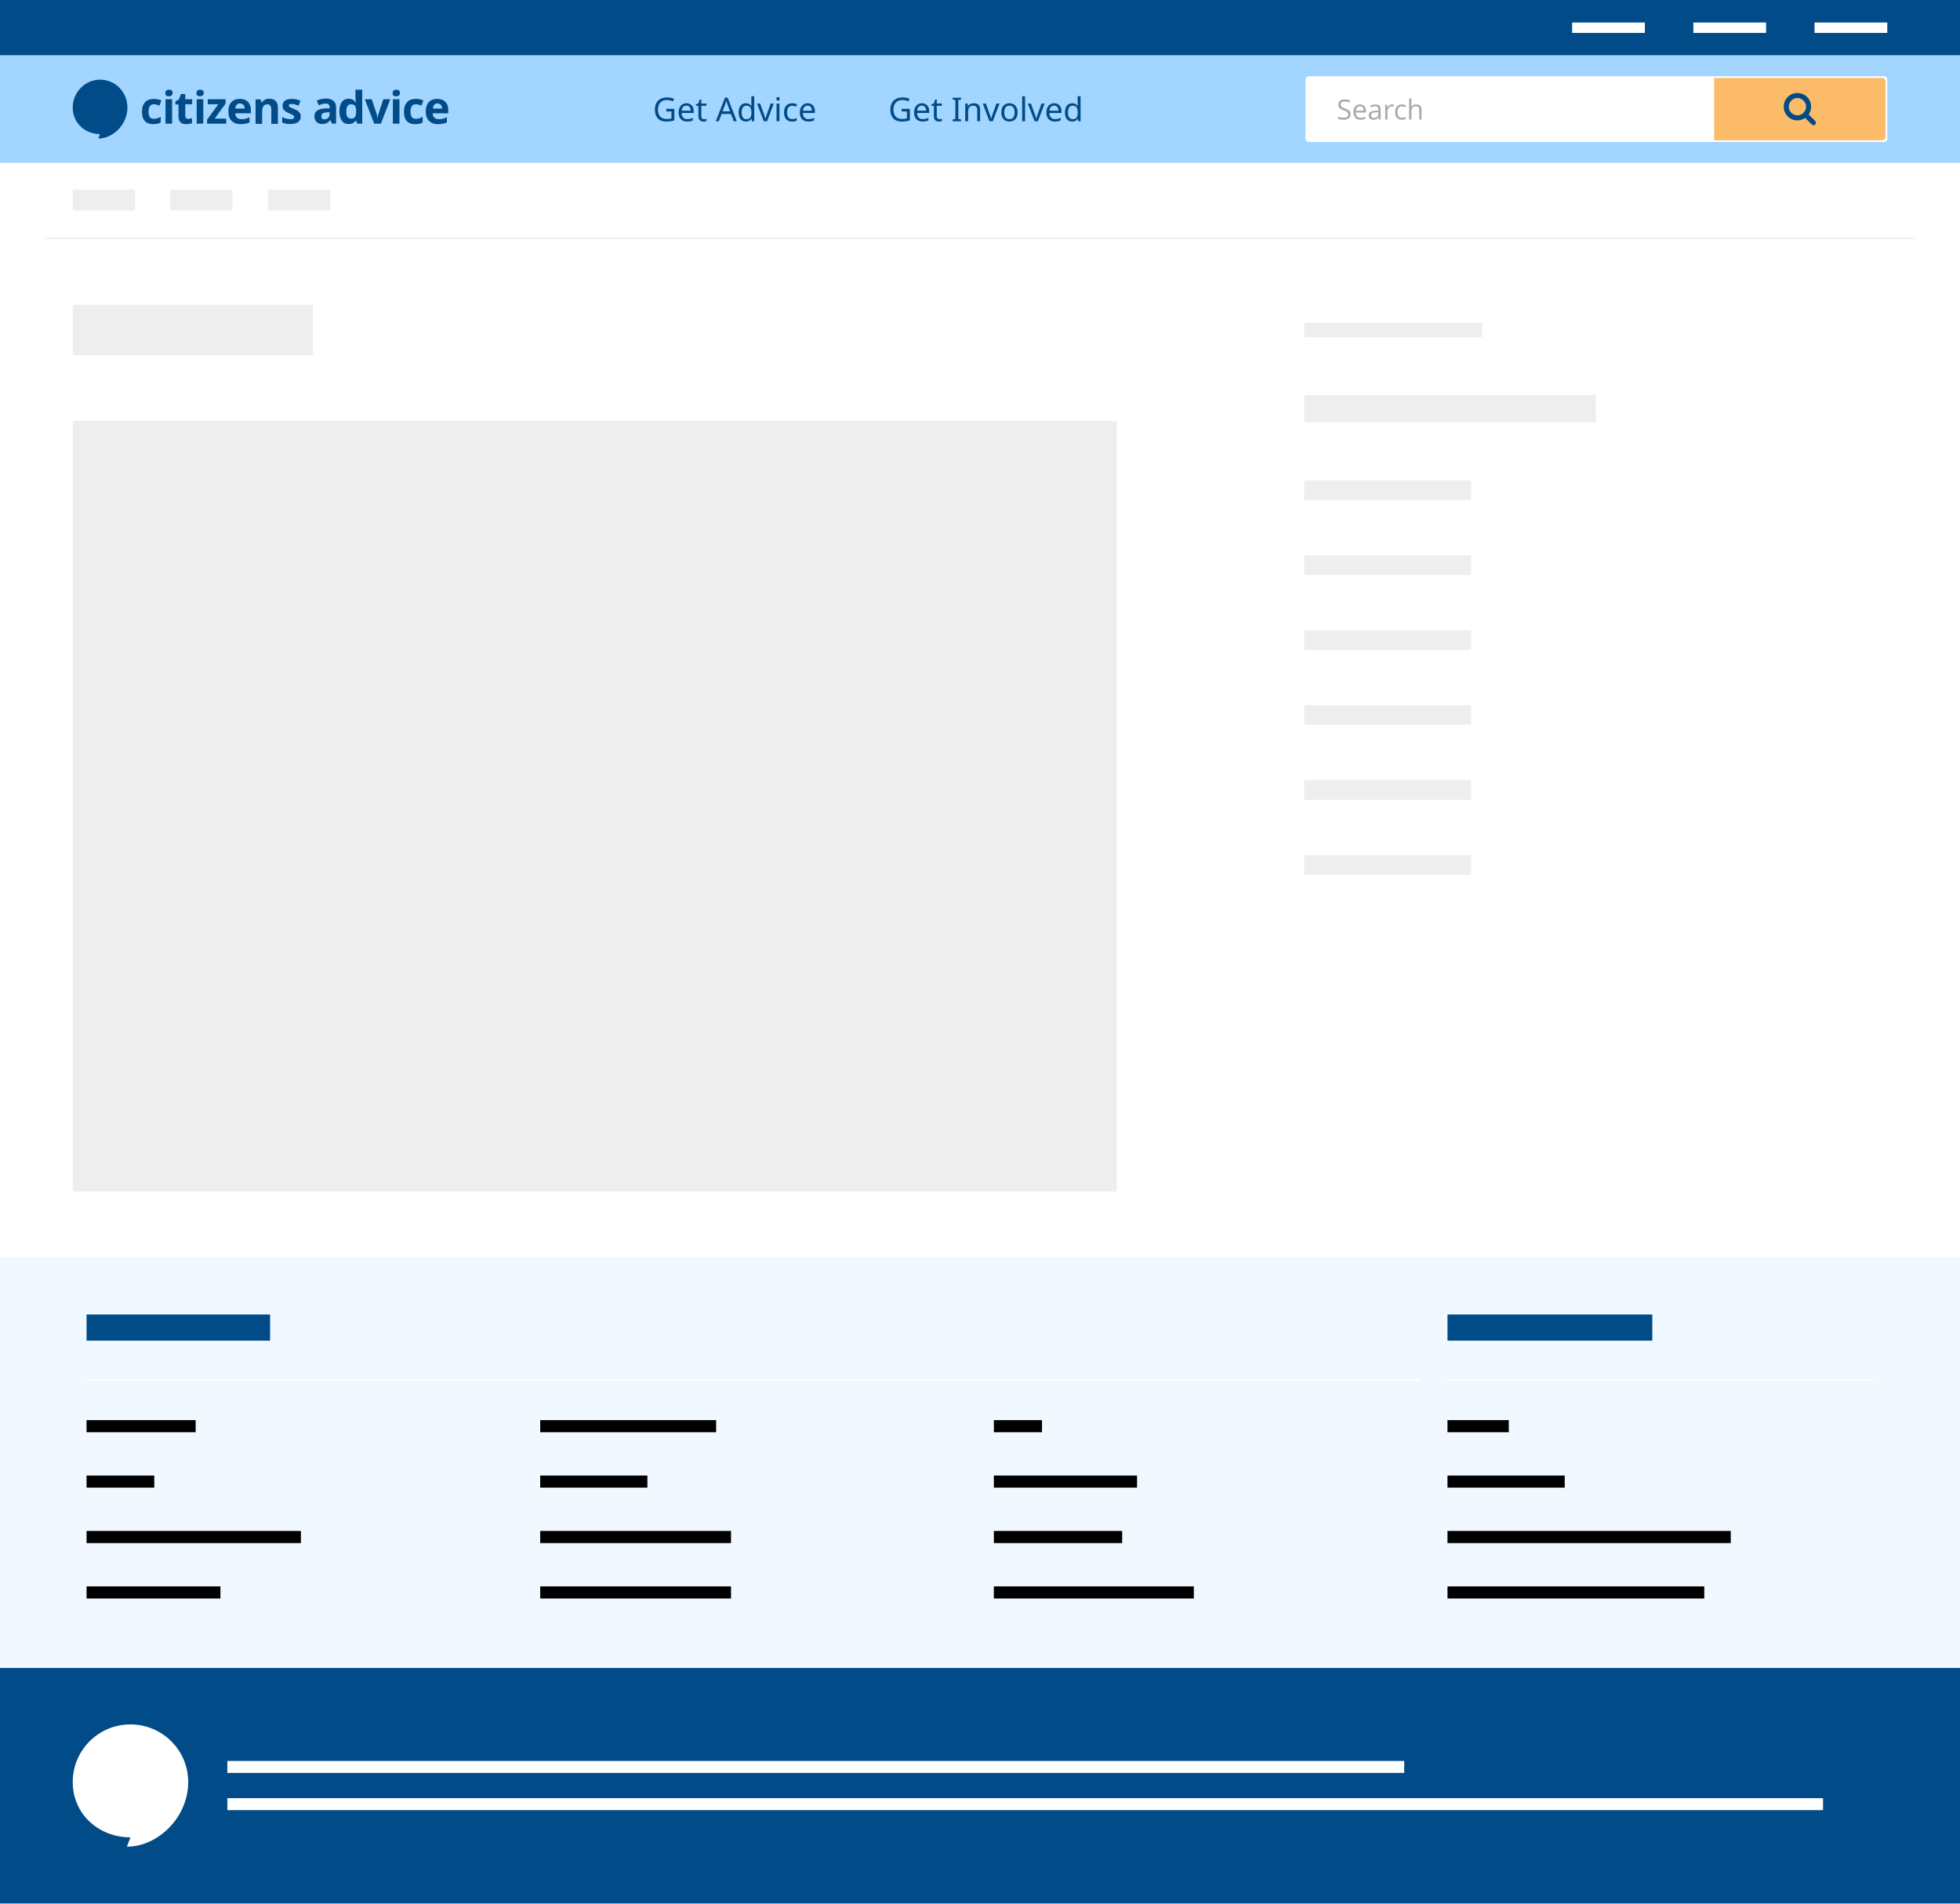
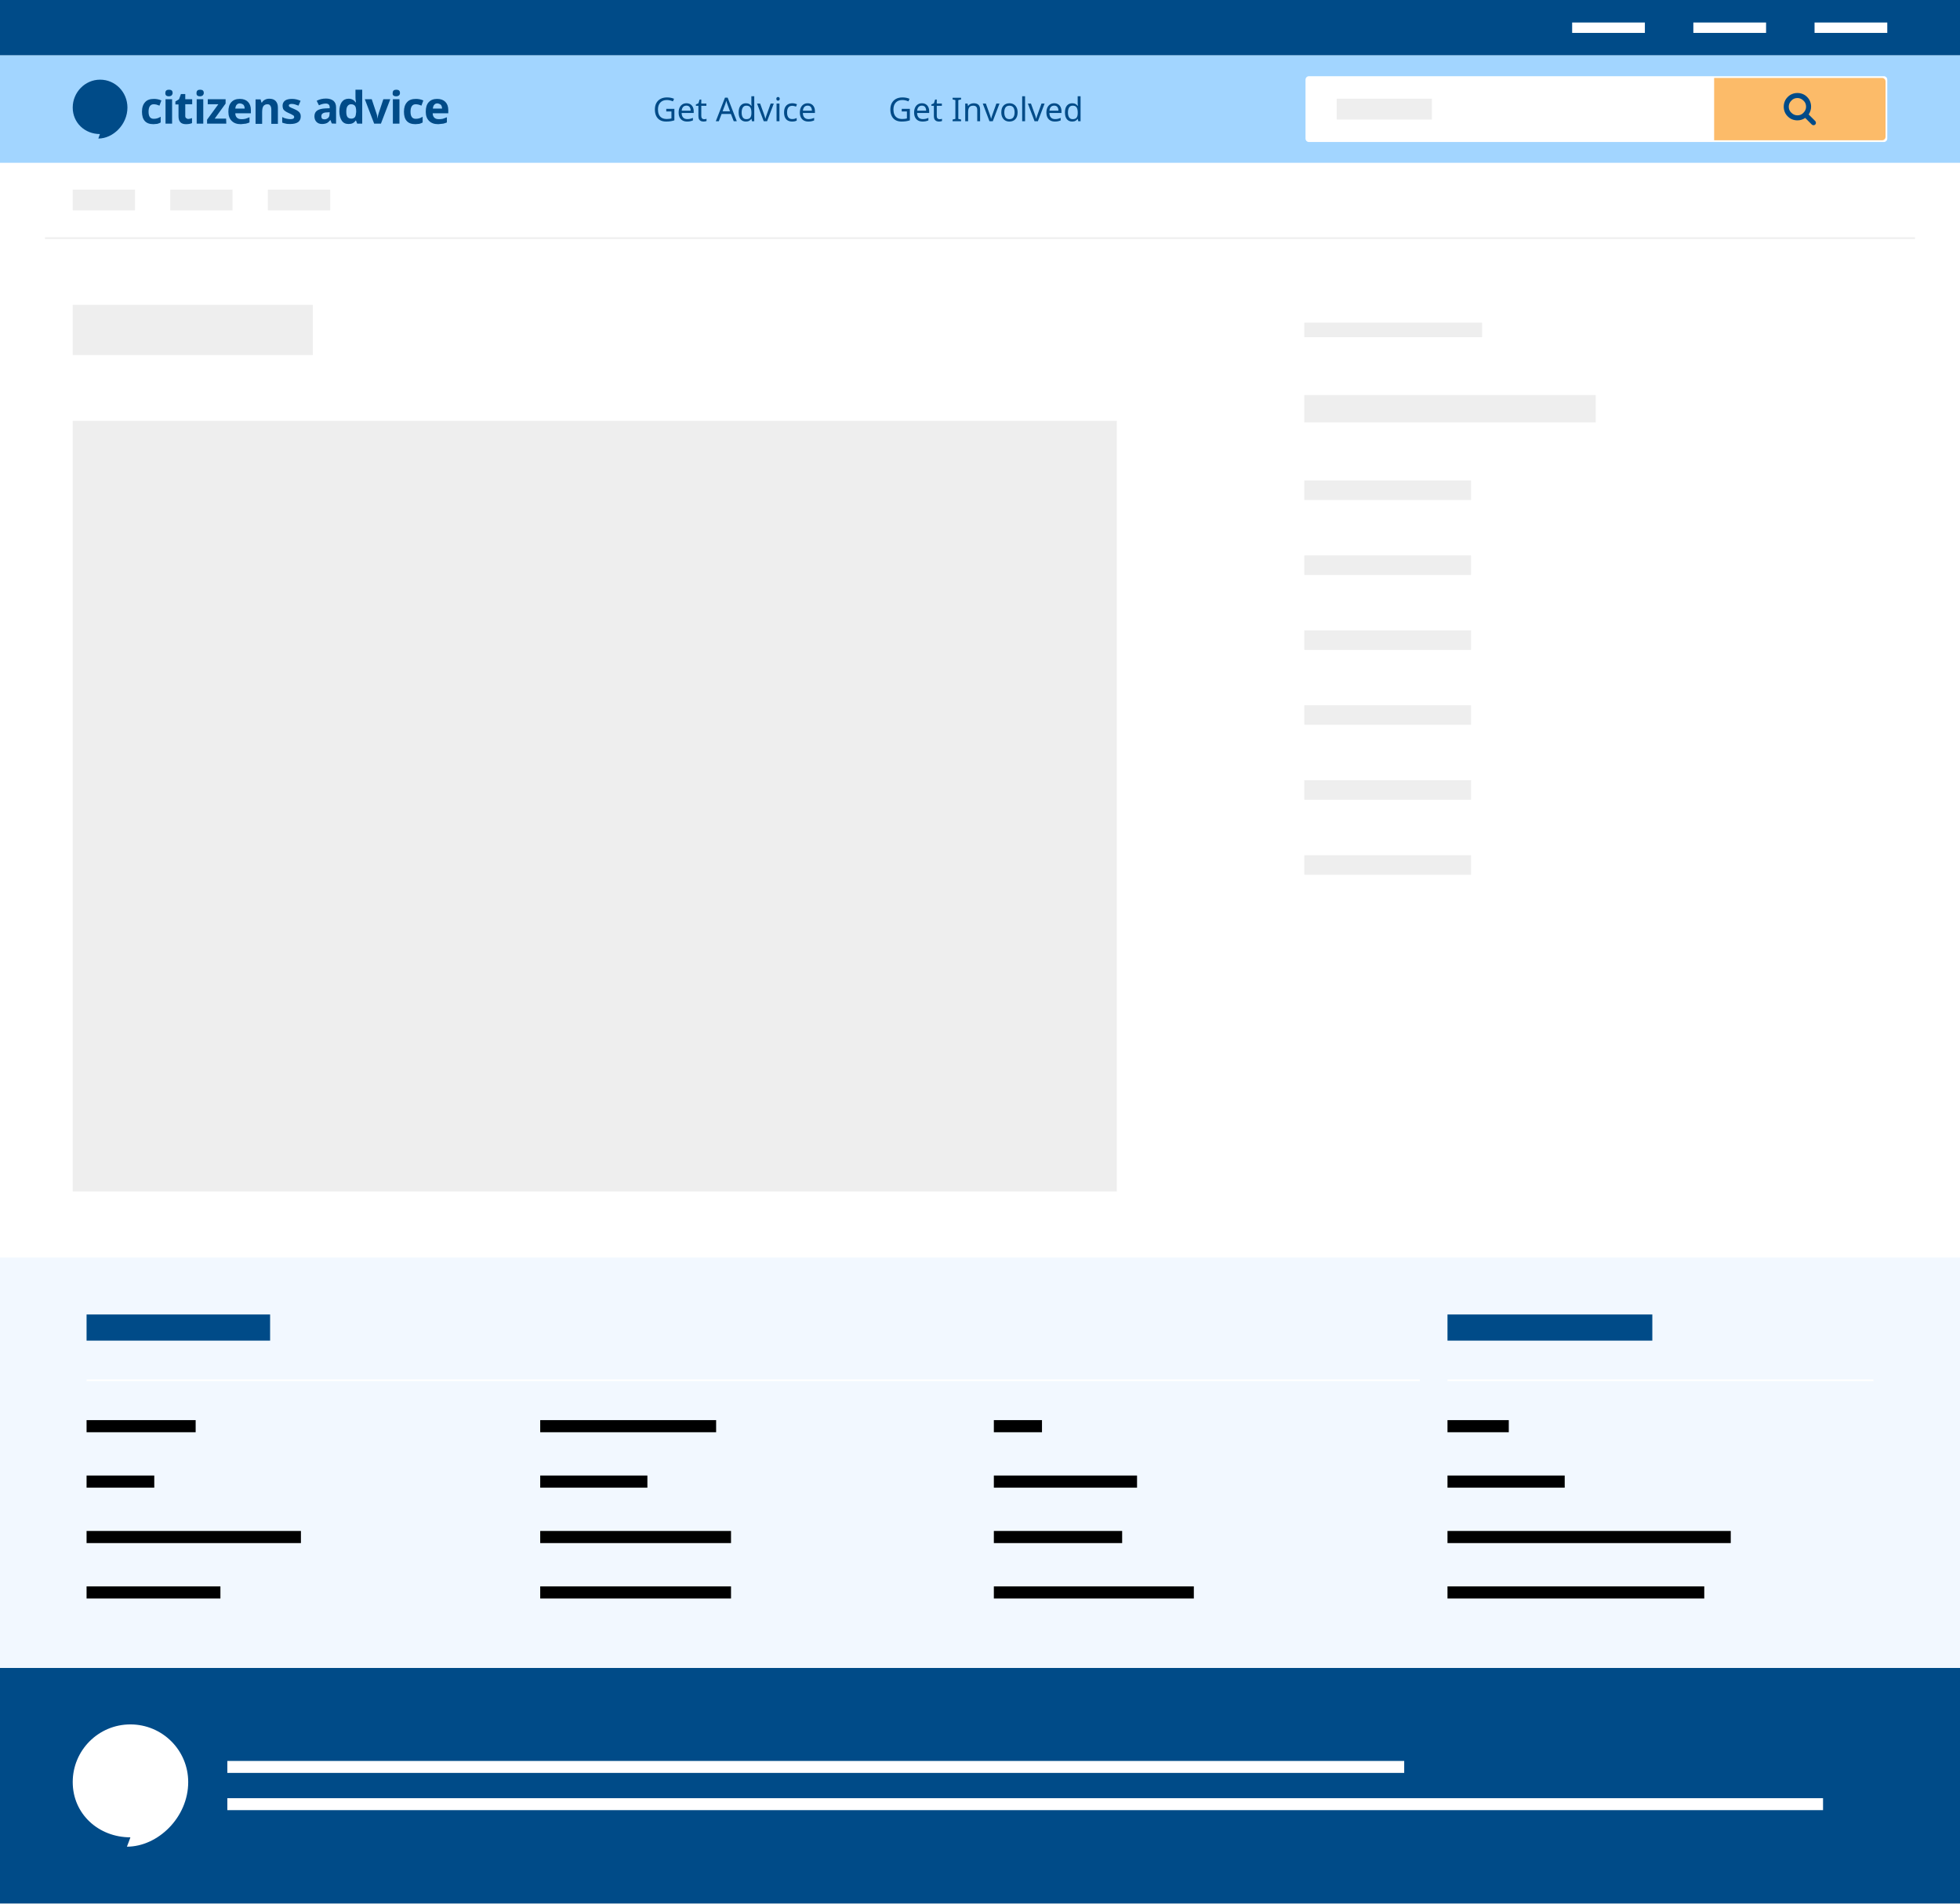
<svg xmlns="http://www.w3.org/2000/svg" version="1.1" id="Layer_1" x="0px" y="0px" width="1132px" height="1099.1px" viewBox="0 0 1132 1099.1" style="enable-background:new 0 0 1132 1099.1;" xml:space="preserve">
  <style type="text/css">
	.st0{fill:#FFFFFF;}
	.st1{fill:#004B88;}
	.st2{fill:#A2D5FF;}
- 	.st3{fill:#F2F8FF;}
- 	.st4{font-family:'ArialMT';}
- 	.st5{font-size:16px;}
- 	.st6{fill:#A9A9A9;}
- 	.st7{font-family:'OpenSans';}
- 	.st8{fill:#FCBB69;}
- 	.st9{font-family:'OpenSans-Bold';}
- 	.st10{font-size:19px;}
- 	.st11{fill:#EEEEEE;}
+ 	.st3{font-family:'ArialMT';}
+ 	.st4{font-size:16px;}
+ 	.st5{fill:#FCBB69;}
+ 	.st6{font-family:'OpenSans-Bold';}
+ 	.st7{font-size:19px;}
+ 	.st8{fill:#EEEEEE;}
+ 	.st9{fill:#F2F8FF;}
</style>
  <path vector-effect="none" class="st0" d="M0,0h1132v1099.1H0V0" />
  <path vector-effect="none" class="st1" d="M0,0h1132v32H0V0" />
  <path vector-effect="none" class="st2" d="M0,32h1132v62H0V32" />
-   <path vector-effect="none" class="st3" d="M0,726.1h1132v237H0V726.1" />
  <path class="st0" d="M1088,44H756c-1.1,0-2,0.9-2,2v34c0,1.1,0.9,2,2,2h332c1.1,0,2-0.9,2-2V46C1090,44.9,1089.1,44,1088,44z" />
-   <path vector-effect="none" class="st0" d="M50,796.5h770v1H50V796.5" />
-   <path vector-effect="none" class="st0" d="M836,796.5h246v1H836V796.5" />
  <path vector-effect="none" class="st1" d="M0,963.1h1132v136H0V963.1" />
-   <text transform="matrix(1 0 0 1 950 22)" class="st4 st5"> </text>
-   <text transform="matrix(1 0 0 1 1027 22)" class="st4 st5"> </text>
-   <text transform="matrix(1 0 0 1 772 69)" class="st6 st7 st5">Search</text>
-   <path vector-effect="none" class="st8" d="M990,45h97c1.1,0,2,0.9,2,2v32c0,1.1-0.9,2-2,2h-97V45" />
-   <text transform="matrix(1 0 0 1 500 50)" class="st4 st5"> </text>
-   <text transform="matrix(1 0 0 1 377.0689 70)" class="st1 st9 st10">Get Advice </text>
-   <text transform="matrix(1 0 0 1 513.069 70)" class="st1 st9 st10">Get Involved </text>
+   <text transform="matrix(1 0 0 1 950 22)" class="st3 st4"> </text>
+   <text transform="matrix(1 0 0 1 1027 22)" class="st3 st4"> </text>
+   <path vector-effect="none" class="st5" d="M990,45h97c1.1,0,2,0.9,2,2v32c0,1.1-0.9,2-2,2h-97V45" />
+   <text transform="matrix(1 0 0 1 500 50)" class="st3 st4"> </text>
+   <text transform="matrix(1 0 0 1 377.0689 70)" class="st1 st6 st7">Get Advice </text>
+   <text transform="matrix(1 0 0 1 513.069 70)" class="st1 st6 st7">Get Involved </text>
  <g>
    <path vector-effect="none" class="st1" d="M73.6,62.1c0,9.8-8.3,17.9-16.8,17.9l0.9-2.6C49,77.4,42,70.9,42,62.1S49.1,46,57.8,46   C66.6,46,73.6,53.2,73.6,62.1" />
    <path vector-effect="none" class="st1" d="M194.1,71.4V62c0-1.7-0.5-2.9-1.5-3.8c-1-0.8-2.5-1.3-4.3-1.3c-2,0-3.7,0.4-5.4,1.3   l1.3,2.6c1.5-0.7,2.8-1,4-1c1.4,0,2.2,0.7,2.2,2.1v0.6l-2.5,0.1c-2.1,0.1-3.6,0.5-4.7,1.2c-1,0.7-1.6,1.8-1.6,3.3   c0,1.4,0.4,2.5,1.2,3.3s1.8,1.2,3.2,1.2c1.1,0,2-0.2,2.7-0.5s1.3-0.9,2-1.7h0.2l0.7,1.9L194.1,71.4 M190.3,66   c0,0.9-0.2,1.5-0.8,2.1c-0.6,0.5-1.3,0.8-2.1,0.8c-1.3,0-1.8-0.6-1.8-1.7c0-0.8,0.2-1.3,0.8-1.7c0.6-0.4,1.3-0.6,2.5-0.6l1.5-0.1   L190.3,66 M205.4,69.6h0.2l0.7,1.8h2.9V51.8h-3.9v4.5c0,0.8,0.1,1.7,0.3,2.8h-0.2c-0.9-1.3-2.3-2.1-4-2.1s-3,0.6-4,1.9   c-0.9,1.3-1.4,3.1-1.4,5.4s0.5,4,1.4,5.4c0.9,1.3,2.2,1.9,3.9,1.9C203.2,71.6,204.5,71,205.4,69.6 M200.7,67.6   c-0.5-0.7-0.7-1.7-0.7-3.1s0.2-2.5,0.7-3.2s1.1-1.1,2-1.1c1,0,1.8,0.3,2.3,0.9c0.5,0.6,0.7,1.7,0.7,3.2v0.4   c-0.1,1.3-0.3,2.4-0.7,2.9c-0.5,0.6-1.2,0.9-2.1,0.9S201.2,68.2,200.7,67.6 M220,71.4l5.4-14.1h-4l-2.7,8.1   c-0.3,1.1-0.6,2.1-0.6,2.9H218c-0.1-0.9-0.2-1.9-0.6-2.9l-2.7-8.1h-4l5.4,14.1H220 M228.8,55.6c0.7,0,1.2-0.2,1.6-0.5   c0.4-0.3,0.6-0.8,0.6-1.4c0-1.3-0.7-1.9-2.1-1.9c-1.4,0-2.1,0.6-2.1,1.9C226.6,54.9,227.3,55.6,228.8,55.6 M230.7,57.3h-3.8v14.1   h3.8V57.3 M242.2,71.5c0.6-0.2,1.3-0.4,1.9-0.8v-3.3c-0.6,0.4-1.3,0.7-1.9,0.9c-0.6,0.2-1.3,0.3-2.1,0.3c-2,0-3-1.3-3-4.1   c0-2.8,1-4.3,3-4.3c0.6,0,1,0.1,1.6,0.2c0.6,0.2,1.1,0.3,1.7,0.6l1.1-3c-1.3-0.6-2.8-0.9-4.3-0.9c-2.2,0-4,0.6-5.1,1.9   c-1.2,1.3-1.8,3.1-1.8,5.5c0,4.8,2.2,7.2,6.6,7.2C240.8,71.6,241.6,71.6,242.2,71.5 M254.6,60.5c0.5,0.6,0.7,1.3,0.7,2.2H250   c0.1-0.9,0.3-1.7,0.8-2.2c0.5-0.6,1.1-0.8,1.9-0.8C253.4,59.8,254.1,60.1,254.6,60.5 M256,71.4c0.8-0.2,1.5-0.4,2.1-0.7v-3   c-0.8,0.4-1.6,0.6-2.4,0.9c-0.8,0.2-1.6,0.2-2.4,0.2c-1.1,0-1.9-0.3-2.5-0.9s-0.9-1.5-0.9-2.5h9v-1.9c0-2-0.6-3.6-1.7-4.7   c-1.1-1.1-2.7-1.7-4.7-1.7c-2.1,0-3.7,0.6-4.9,1.9c-1.2,1.3-1.7,3.1-1.7,5.5c0,2.3,0.6,4,1.9,5.3c1.3,1.3,3,1.9,5.3,1.9   C254.3,71.6,255.3,71.5,256,71.4" />
    <path vector-effect="none" class="st1" d="M90.9,71.5c0.6-0.2,1.3-0.4,1.9-0.8v-3.3c-0.6,0.4-1.3,0.7-1.9,0.9   c-0.6,0.2-1.3,0.3-2.1,0.3c-2,0-3-1.3-3-4.1c0-2.8,1-4.3,3-4.3c0.6,0,1,0.1,1.6,0.2c0.6,0.2,1.1,0.4,1.7,0.6l1.1-3   c-1.3-0.6-2.8-0.9-4.3-0.9c-2.2,0-4,0.6-5.1,1.9c-1.2,1.3-1.8,3.1-1.8,5.5c0,4.8,2.2,7.2,6.6,7.2C89.5,71.6,90.3,71.6,90.9,71.5    M97.5,55.6c0.7,0,1.2-0.2,1.6-0.5c0.3-0.3,0.6-0.8,0.6-1.4c0-1.3-0.7-1.9-2.1-1.9s-2.1,0.6-2.1,1.9C95.4,54.9,96.1,55.6,97.5,55.6    M99.4,57.3h-3.8v14.1h3.8V57.3 M107.5,68.2c-0.3-0.2-0.5-0.6-0.5-1.2v-6.8h4v-2.9h-4v-3h-2.5l-1.1,3l-2.1,1.3v1.7h1.8V67   c0,1.6,0.3,2.7,1,3.5s1.8,1.2,3.3,1.2c1.4,0,2.5-0.2,3.5-0.6v-2.9c-0.9,0.3-1.7,0.5-2.4,0.5C108.3,68.6,107.9,68.5,107.5,68.2    M115.5,55.6c0.7,0,1.2-0.2,1.6-0.5c0.3-0.3,0.6-0.8,0.6-1.4c0-1.3-0.7-1.9-2.1-1.9s-2.1,0.6-2.1,1.9   C113.4,54.9,114,55.6,115.5,55.6 M117.4,57.3h-3.8v14.1h3.8V57.3 M130.6,68.5H124l6.3-8.7v-2.5H120v2.9h6.1l-6.5,8.9v2.3h11.1   L130.6,68.5 M140.6,60.5c0.5,0.6,0.7,1.3,0.7,2.2h-5.4c0.1-0.9,0.3-1.7,0.8-2.2c0.5-0.6,1.1-0.8,1.9-0.8   C139.5,59.8,140.1,60.1,140.6,60.5 M142,71.4c0.8-0.2,1.5-0.4,2.1-0.7v-3c-0.8,0.4-1.6,0.6-2.4,0.9c-0.8,0.2-1.6,0.2-2.4,0.2   c-1.1,0-1.9-0.3-2.5-0.9s-0.9-1.5-0.9-2.5h9v-1.9c0-2-0.6-3.6-1.7-4.7c-1.1-1.1-2.6-1.7-4.7-1.7c-2.1,0-3.7,0.6-4.9,1.9   c-1.2,1.3-1.7,3.1-1.7,5.5c0,2.3,0.6,4,1.9,5.3c1.3,1.3,3,1.9,5.3,1.9C140.3,71.6,141.2,71.5,142,71.4 M160.5,62.2   c0-1.7-0.4-2.9-1.3-3.9c-0.9-0.9-2.1-1.3-3.7-1.3c-0.9,0-1.8,0.2-2.5,0.6c-0.7,0.3-1.3,0.9-1.7,1.6H151l-0.5-1.8h-2.9v14.1h3.8   v-6.6c0-1.7,0.2-2.8,0.7-3.6c0.5-0.7,1.3-1.1,2.3-1.1c0.8,0,1.3,0.2,1.7,0.8c0.4,0.5,0.6,1.3,0.6,2.3v8.2h3.8L160.5,62.2   L160.5,62.2 M173.3,65.5c-0.2-0.5-0.6-0.9-1.1-1.3s-1.3-0.8-2.4-1.3c-1.3-0.5-2.1-0.9-2.4-1.1c-0.4-0.2-0.6-0.6-0.6-0.9   c0-0.6,0.6-0.9,1.7-0.9c0.6,0,1.3,0.1,1.9,0.3c0.6,0.2,1.3,0.5,2,0.7l1.2-2.8c-1.6-0.7-3.2-1.1-4.9-1.1s-3.2,0.3-4.1,1   c-0.9,0.7-1.4,1.7-1.4,2.9c0,0.7,0.1,1.3,0.3,1.8s0.6,0.9,1.1,1.3c0.5,0.4,1.3,0.8,2.4,1.3c0.8,0.3,1.3,0.6,1.8,0.9   c0.5,0.2,0.8,0.5,0.9,0.6s0.2,0.5,0.2,0.7c0,0.8-0.7,1.2-2.1,1.2c-0.7,0-1.5-0.1-2.4-0.3c-0.9-0.2-1.7-0.5-2.4-0.9v3.2   c0.6,0.2,1.3,0.5,2.1,0.6c0.7,0.2,1.6,0.2,2.6,0.2c2,0,3.5-0.4,4.5-1.1c1-0.8,1.5-1.8,1.5-3.3C173.7,66.6,173.6,65.9,173.3,65.5" />
  </g>
-   <path vector-effect="none" class="st11" d="M26,137h1080v1H26V137" />
+   <path vector-effect="none" class="st8" d="M26,137h1080v1H26V137" />
  <g>
    <rect x="1048" y="13" class="st0" width="42" height="6" />
    <rect x="978" y="13" class="st0" width="42" height="6" />
    <rect x="908" y="13" class="st0" width="42" height="6" />
  </g>
  <g>
    <g>
-       <rect x="42" y="109.5" class="st11" width="36" height="12" />
+       <rect x="42" y="109.5" class="st8" width="36" height="12" />
    </g>
    <g>
-       <rect x="98.3" y="109.5" class="st11" width="36" height="12" />
+       <rect x="98.3" y="109.5" class="st8" width="36" height="12" />
    </g>
    <g>
-       <rect x="154.7" y="109.5" class="st11" width="36" height="12" />
+       <rect x="154.7" y="109.5" class="st8" width="36" height="12" />
    </g>
  </g>
  <g>
-     <path vector-effect="none" class="st11" d="M42,243h603v445H42V243" />
+     <path vector-effect="none" class="st8" d="M42,243h603v445H42V243" />
  </g>
  <g>
-     <rect x="42" y="176" class="st11" width="138.7" height="29" />
+     <rect x="42" y="176" class="st8" width="138.7" height="29" />
  </g>
-   <rect x="753.3" y="277.4" class="st11" width="96.3" height="11.3" />
-   <rect x="753.3" y="320.7" class="st11" width="96.3" height="11.3" />
-   <rect x="753.3" y="364" class="st11" width="96.3" height="11.3" />
-   <rect x="753.3" y="407.2" class="st11" width="96.3" height="11.3" />
-   <rect x="753.3" y="450.5" class="st11" width="96.3" height="11.3" />
-   <rect x="753.3" y="493.8" class="st11" width="96.3" height="11.3" />
-   <rect x="753.3" y="228.1" class="st11" width="168.3" height="15.8" />
-   <rect x="753.3" y="186.3" class="st11" width="102.7" height="8.4" />
+   <rect x="753.3" y="277.4" class="st8" width="96.3" height="11.3" />
+   <rect x="753.3" y="320.7" class="st8" width="96.3" height="11.3" />
+   <rect x="753.3" y="364" class="st8" width="96.3" height="11.3" />
+   <rect x="753.3" y="407.2" class="st8" width="96.3" height="11.3" />
+   <rect x="753.3" y="450.5" class="st8" width="96.3" height="11.3" />
+   <rect x="753.3" y="493.8" class="st8" width="96.3" height="11.3" />
+   <rect x="753.3" y="228.1" class="st8" width="168.3" height="15.8" />
+   <rect x="753.3" y="186.3" class="st8" width="102.7" height="8.4" />
  <path class="st1" d="M1043.1,61.6c0-1.4-0.5-2.6-1.5-3.5c-1-1-2.2-1.5-3.5-1.5c-1.4,0-2.6,0.5-3.5,1.5c-1,1-1.5,2.2-1.5,3.5  c0,1.4,0.5,2.6,1.5,3.5c1,1,2.2,1.5,3.5,1.5c1.4,0,2.6-0.5,3.5-1.5C1042.6,64.1,1043.1,62.9,1043.1,61.6z M1048.8,70.9  c0,0.4-0.1,0.7-0.4,1s-0.6,0.4-1,0.4s-0.7-0.1-1-0.4l-3.8-3.8c-1.3,0.9-2.8,1.4-4.5,1.4c-1.1,0-2.1-0.2-3.1-0.6s-1.8-1-2.5-1.7  s-1.3-1.5-1.7-2.5c-0.4-1-0.6-2-0.6-3.1s0.2-2.1,0.6-3.1s1-1.8,1.7-2.5s1.5-1.3,2.5-1.7s2-0.6,3.1-0.6s2.1,0.2,3.1,0.6  c1,0.4,1.8,1,2.5,1.7s1.3,1.5,1.7,2.5c0.4,1,0.6,2,0.6,3.1c0,1.6-0.5,3.1-1.4,4.5l3.8,3.8C1048.6,70.1,1048.8,70.5,1048.8,70.9z" />
  <g>
    <path vector-effect="none" class="st0" d="M108.7,1029c0,20.4-17.5,37.3-35.4,37.3c0,0,2.1-5.4,2-5.4c-18.4,0-33.3-13.5-33.3-31.9   s14.9-33.3,33.3-33.3C93.8,995.7,108.7,1010.6,108.7,1029" />
    <rect x="131.3" y="1016.8" class="st0" width="679.7" height="6.9" />
    <rect x="131.3" y="1038.3" class="st0" width="921.6" height="6.9" />
  </g>
-   <rect x="50" y="820" width="63" height="7" />
-   <rect x="50" y="852" width="39.1" height="7" />
-   <rect x="50" y="884" width="123.8" height="7" />
-   <rect x="50" y="916" width="77.3" height="7" />
-   <rect x="312" y="820" width="101.6" height="7" />
-   <rect x="312" y="852" width="61.9" height="7" />
-   <rect x="312" y="884" width="110.2" height="7" />
-   <rect x="312" y="916" width="110.2" height="7" />
-   <rect x="574" y="820" width="27.8" height="7" />
-   <rect x="574" y="852" width="82.7" height="7" />
-   <rect x="574" y="884" width="74.1" height="7" />
-   <rect x="574" y="916" width="115.5" height="7" />
-   <rect x="836" y="820" width="35.4" height="7" />
-   <rect x="836" y="852" width="67.7" height="7" />
-   <rect x="836" y="884" width="163.6" height="7" />
-   <rect x="836" y="916" width="148.3" height="7" />
-   <rect x="50" y="759" class="st1" width="106" height="15.1" />
-   <rect x="836" y="759" class="st1" width="118.3" height="15.1" />
+   <g>
+     <path vector-effect="none" class="st9" d="M0,726.1h1132v237H0V726.1" />
+     <path vector-effect="none" class="st0" d="M50,796.5h770v1H50V796.5" />
+     <path vector-effect="none" class="st0" d="M836,796.5h246v1H836V796.5" />
+     <rect x="50" y="820" width="63" height="7" />
+     <rect x="50" y="852" width="39.1" height="7" />
+     <rect x="50" y="884" width="123.8" height="7" />
+     <rect x="50" y="916" width="77.3" height="7" />
+     <rect x="312" y="820" width="101.6" height="7" />
+     <rect x="312" y="852" width="61.9" height="7" />
+     <rect x="312" y="884" width="110.2" height="7" />
+     <rect x="312" y="916" width="110.2" height="7" />
+     <rect x="574" y="820" width="27.8" height="7" />
+     <rect x="574" y="852" width="82.7" height="7" />
+     <rect x="574" y="884" width="74.1" height="7" />
+     <rect x="574" y="916" width="115.5" height="7" />
+     <rect x="836" y="820" width="35.4" height="7" />
+     <rect x="836" y="852" width="67.7" height="7" />
+     <rect x="836" y="884" width="163.6" height="7" />
+     <rect x="836" y="916" width="148.3" height="7" />
+     <rect x="50" y="759" class="st1" width="106" height="15.1" />
+     <rect x="836" y="759" class="st1" width="118.3" height="15.1" />
+   </g>
+   <rect x="772" y="57" class="st8" width="55" height="12" />
</svg>
